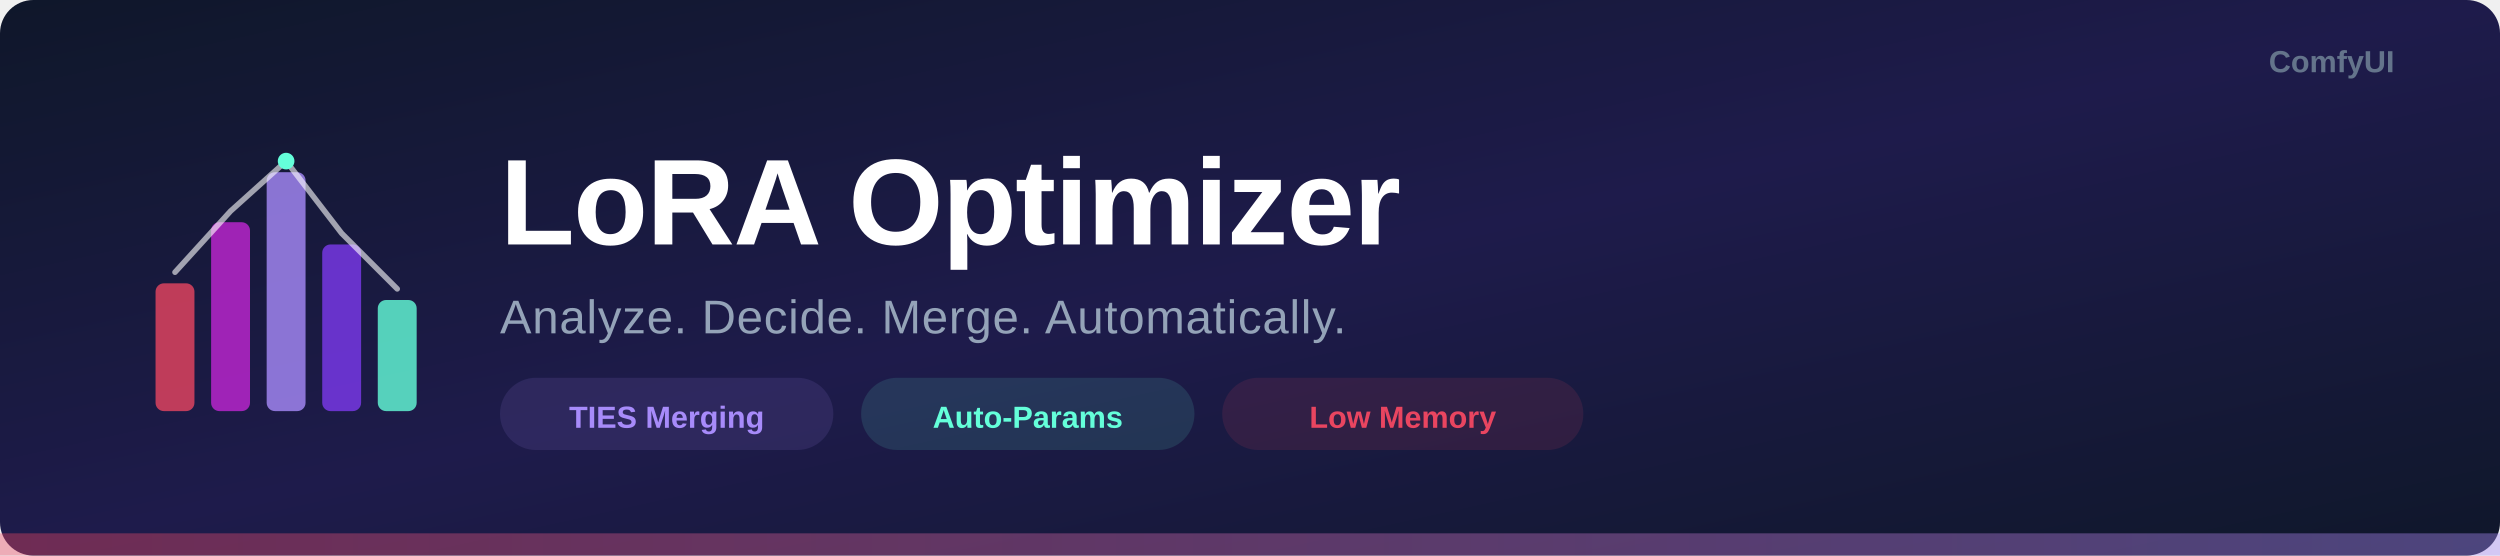
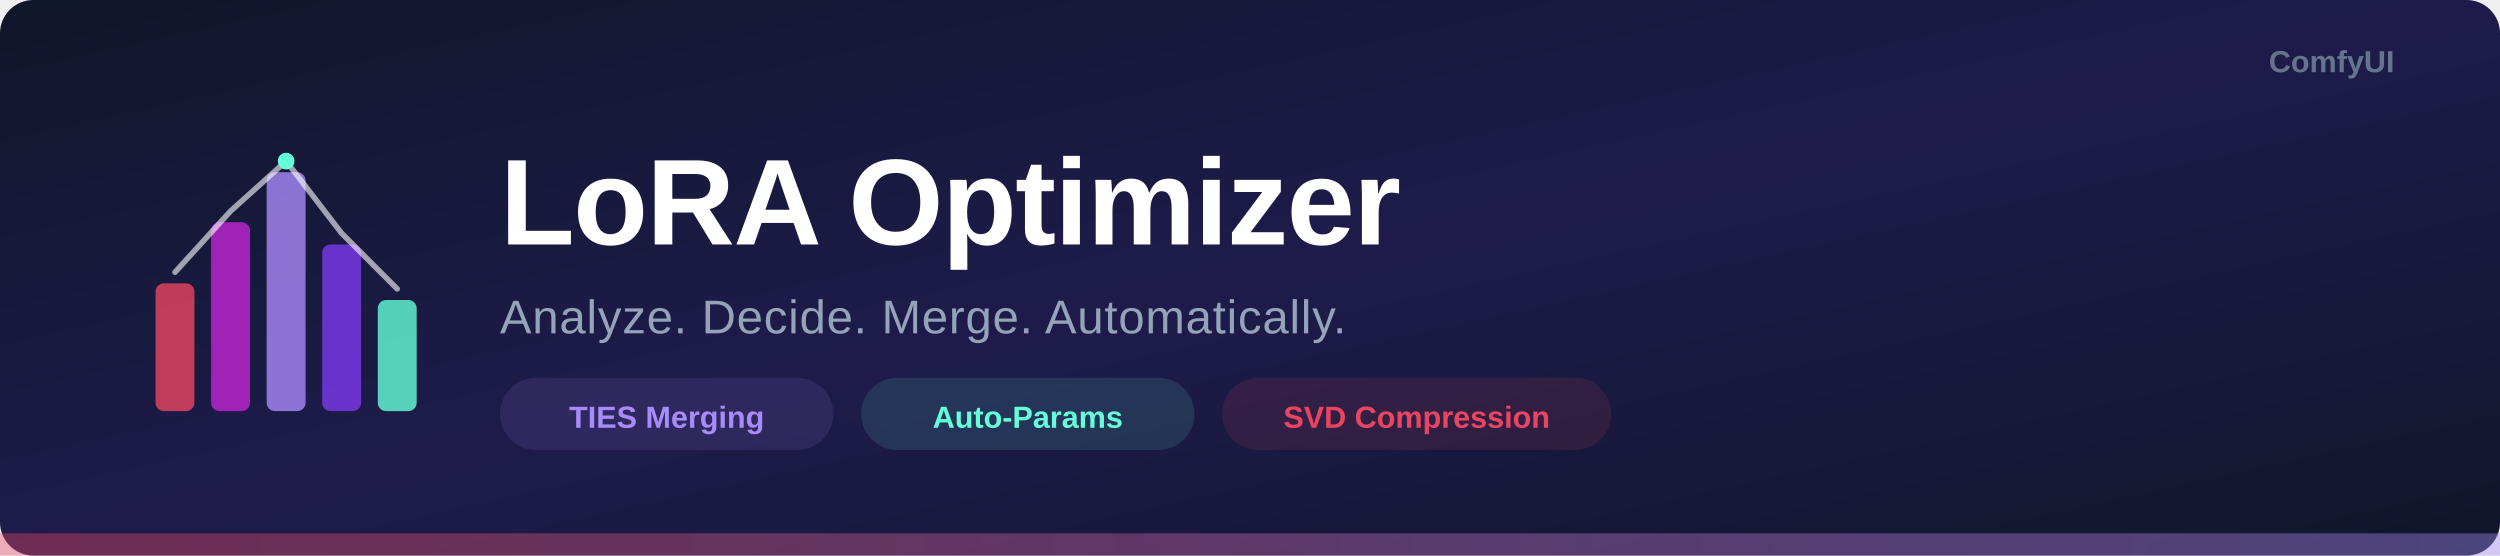
<svg xmlns="http://www.w3.org/2000/svg" viewBox="0 0 900 200">
  <defs>
    <linearGradient id="bg" x1="0%" y1="0%" x2="100%" y2="100%">
      <stop offset="0%" style="stop-color:#0f172a" />
      <stop offset="50%" style="stop-color:#1e1b4b" />
      <stop offset="100%" style="stop-color:#0f172a" />
    </linearGradient>
    <linearGradient id="bar-fill" x1="0%" y1="0%" x2="100%" y2="0%">
      <stop offset="0%" style="stop-color:#e94560" />
      <stop offset="100%" style="stop-color:#a78bfa" />
    </linearGradient>
    <linearGradient id="accent" x1="0%" y1="0%" x2="100%" y2="0%">
      <stop offset="0%" style="stop-color:#e94560" />
      <stop offset="100%" style="stop-color:#a78bfa" />
    </linearGradient>
  </defs>
  <rect width="900" height="200" rx="12" fill="url(#bg)" />
  <rect x="0" y="192" width="900" height="8" rx="0" fill="url(#accent)" opacity="0.4" />
  <g transform="translate(56, 52)">
    <rect x="0" y="50" width="14" height="46" rx="3" fill="#e94560" opacity="0.8" />
    <rect x="20" y="28" width="14" height="68" rx="3" fill="#c026d3" opacity="0.8" />
    <rect x="40" y="10" width="14" height="86" rx="3" fill="#a78bfa" opacity="0.8" />
    <rect x="60" y="36" width="14" height="60" rx="3" fill="#7c3aed" opacity="0.8" />
    <rect x="80" y="56" width="14" height="40" rx="3" fill="#64ffda" opacity="0.8" />
    <polyline points="7,46 27,24 47,6 67,32 87,52" stroke="#ffffff" stroke-width="2" fill="none" stroke-linecap="round" stroke-linejoin="round" opacity="0.6" />
    <circle cx="47" cy="6" r="3" fill="#64ffda" />
  </g>
  <text x="180" y="88" font-family="Segoe UI, Arial, sans-serif" font-size="44" font-weight="700" fill="#ffffff" letter-spacing="-0.5">LoRA Optimizer</text>
  <text x="180" y="120" font-family="Segoe UI, Arial, sans-serif" font-size="17" fill="#94a3b8" letter-spacing="0.3">Analyze. Decide. Merge. Automatically.</text>
  <rect x="180" y="136" width="120" height="26" rx="13" fill="#a78bfa" opacity="0.12" />
  <text x="240" y="154" font-family="Segoe UI, Arial, sans-serif" font-size="11" fill="#a78bfa" text-anchor="middle" font-weight="600">TIES Merging</text>
  <rect x="310" y="136" width="120" height="26" rx="13" fill="#64ffda" opacity="0.12" />
  <text x="370" y="154" font-family="Segoe UI, Arial, sans-serif" font-size="11" fill="#64ffda" text-anchor="middle" font-weight="600">Auto-Params</text>
-   <rect x="440" y="136" width="130" height="26" rx="13" fill="#e94560" opacity="0.12" />
-   <text x="505" y="154" font-family="Segoe UI, Arial, sans-serif" font-size="11" fill="#e94560" text-anchor="middle" font-weight="600">Low Memory</text>
+   <rect x="440" y="136" width="140" height="26" rx="13" fill="#e94560" opacity="0.12" />
+   <text x="510" y="154" font-family="Segoe UI, Arial, sans-serif" font-size="11" fill="#e94560" text-anchor="middle" font-weight="600">SVD Compression</text>
  <text x="862" y="26" font-family="Segoe UI, Arial, sans-serif" font-size="11" fill="#64748b" text-anchor="end" font-weight="600">ComfyUI</text>
</svg>
